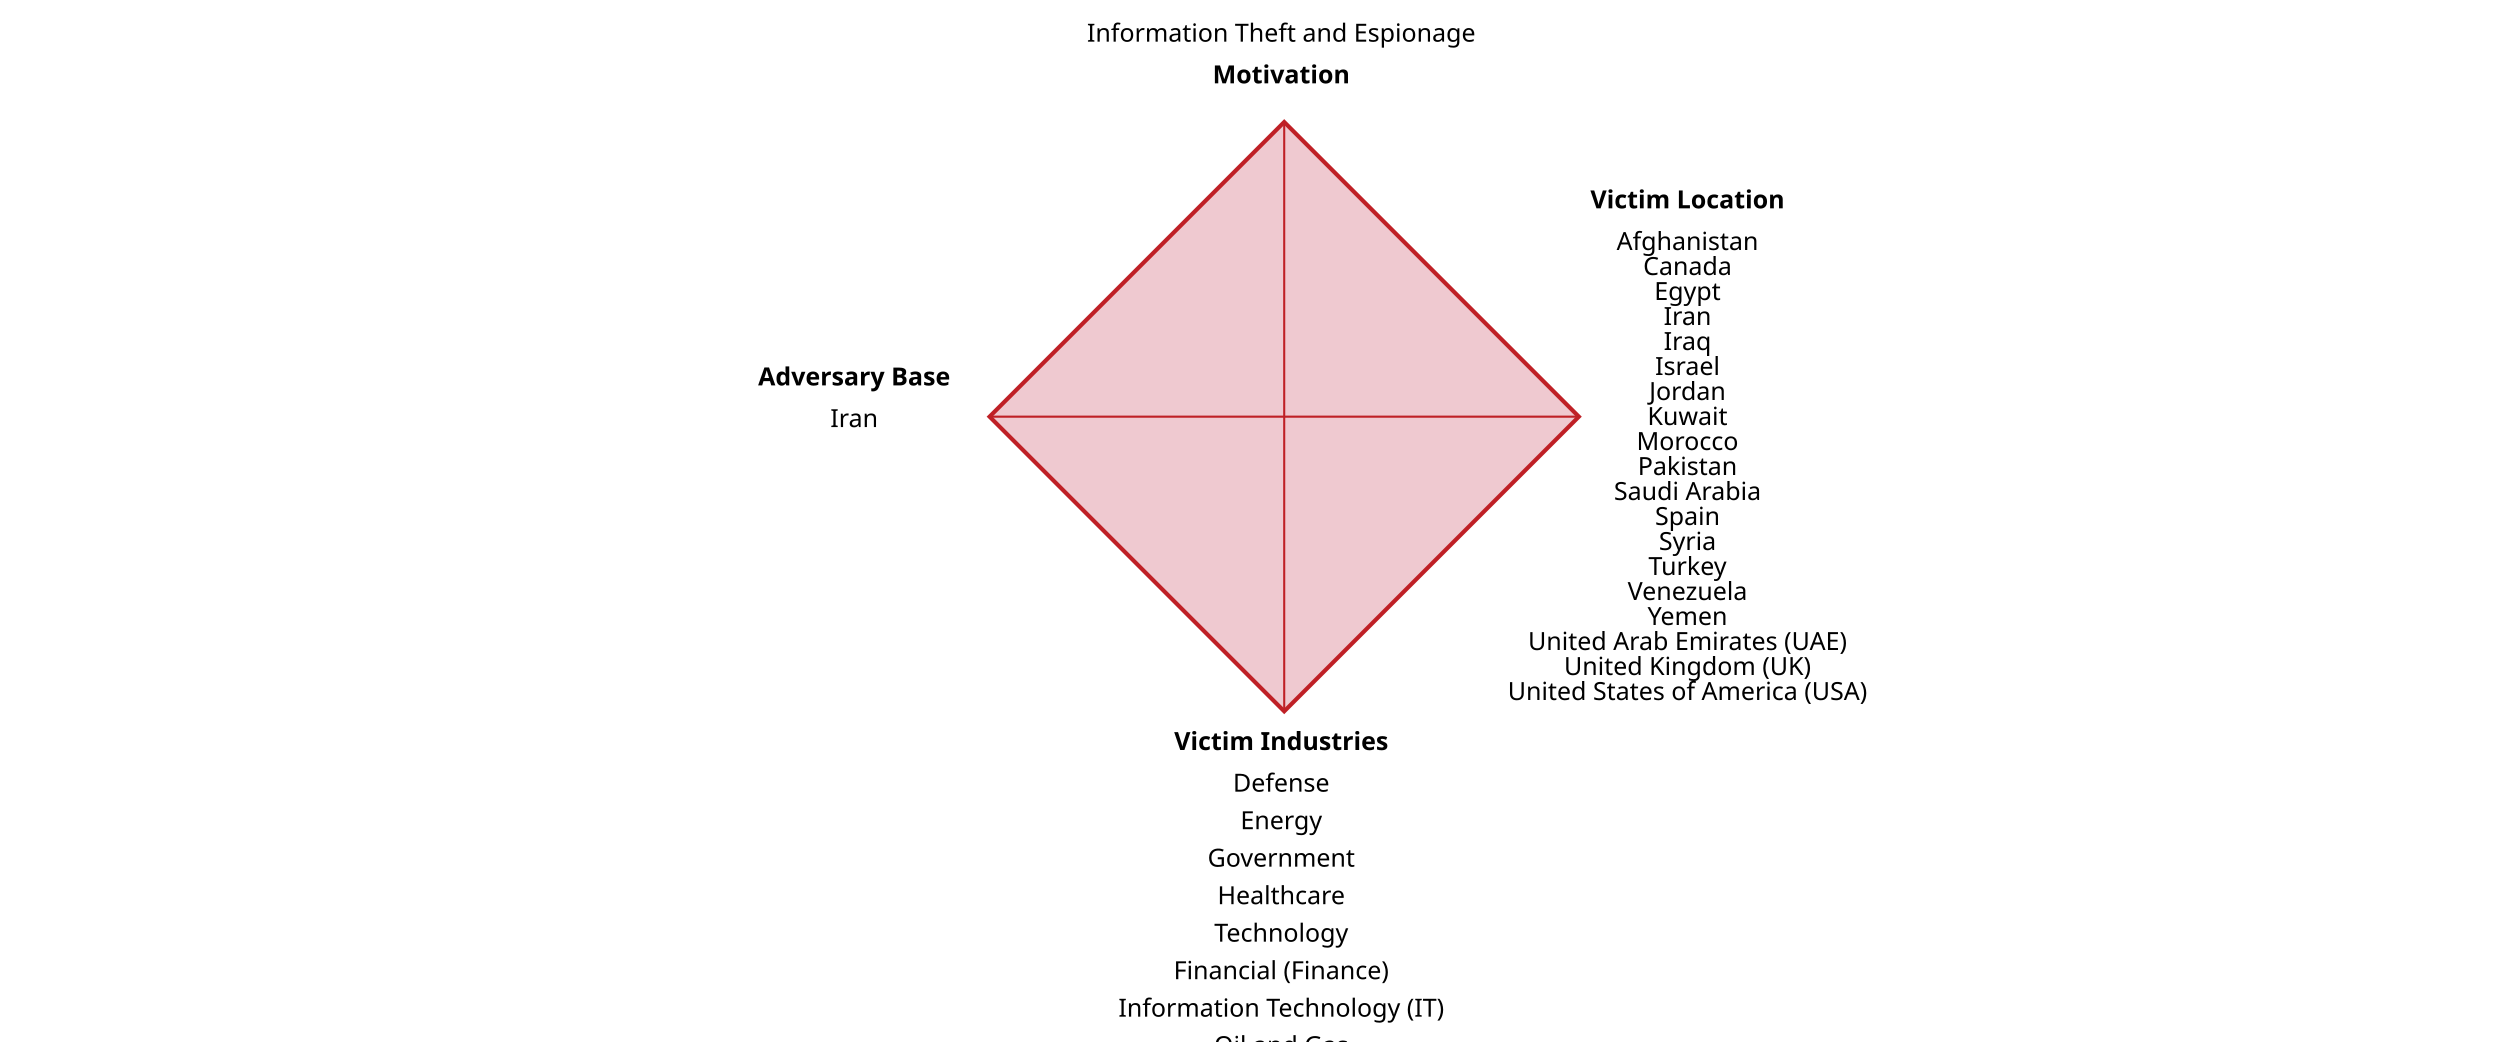
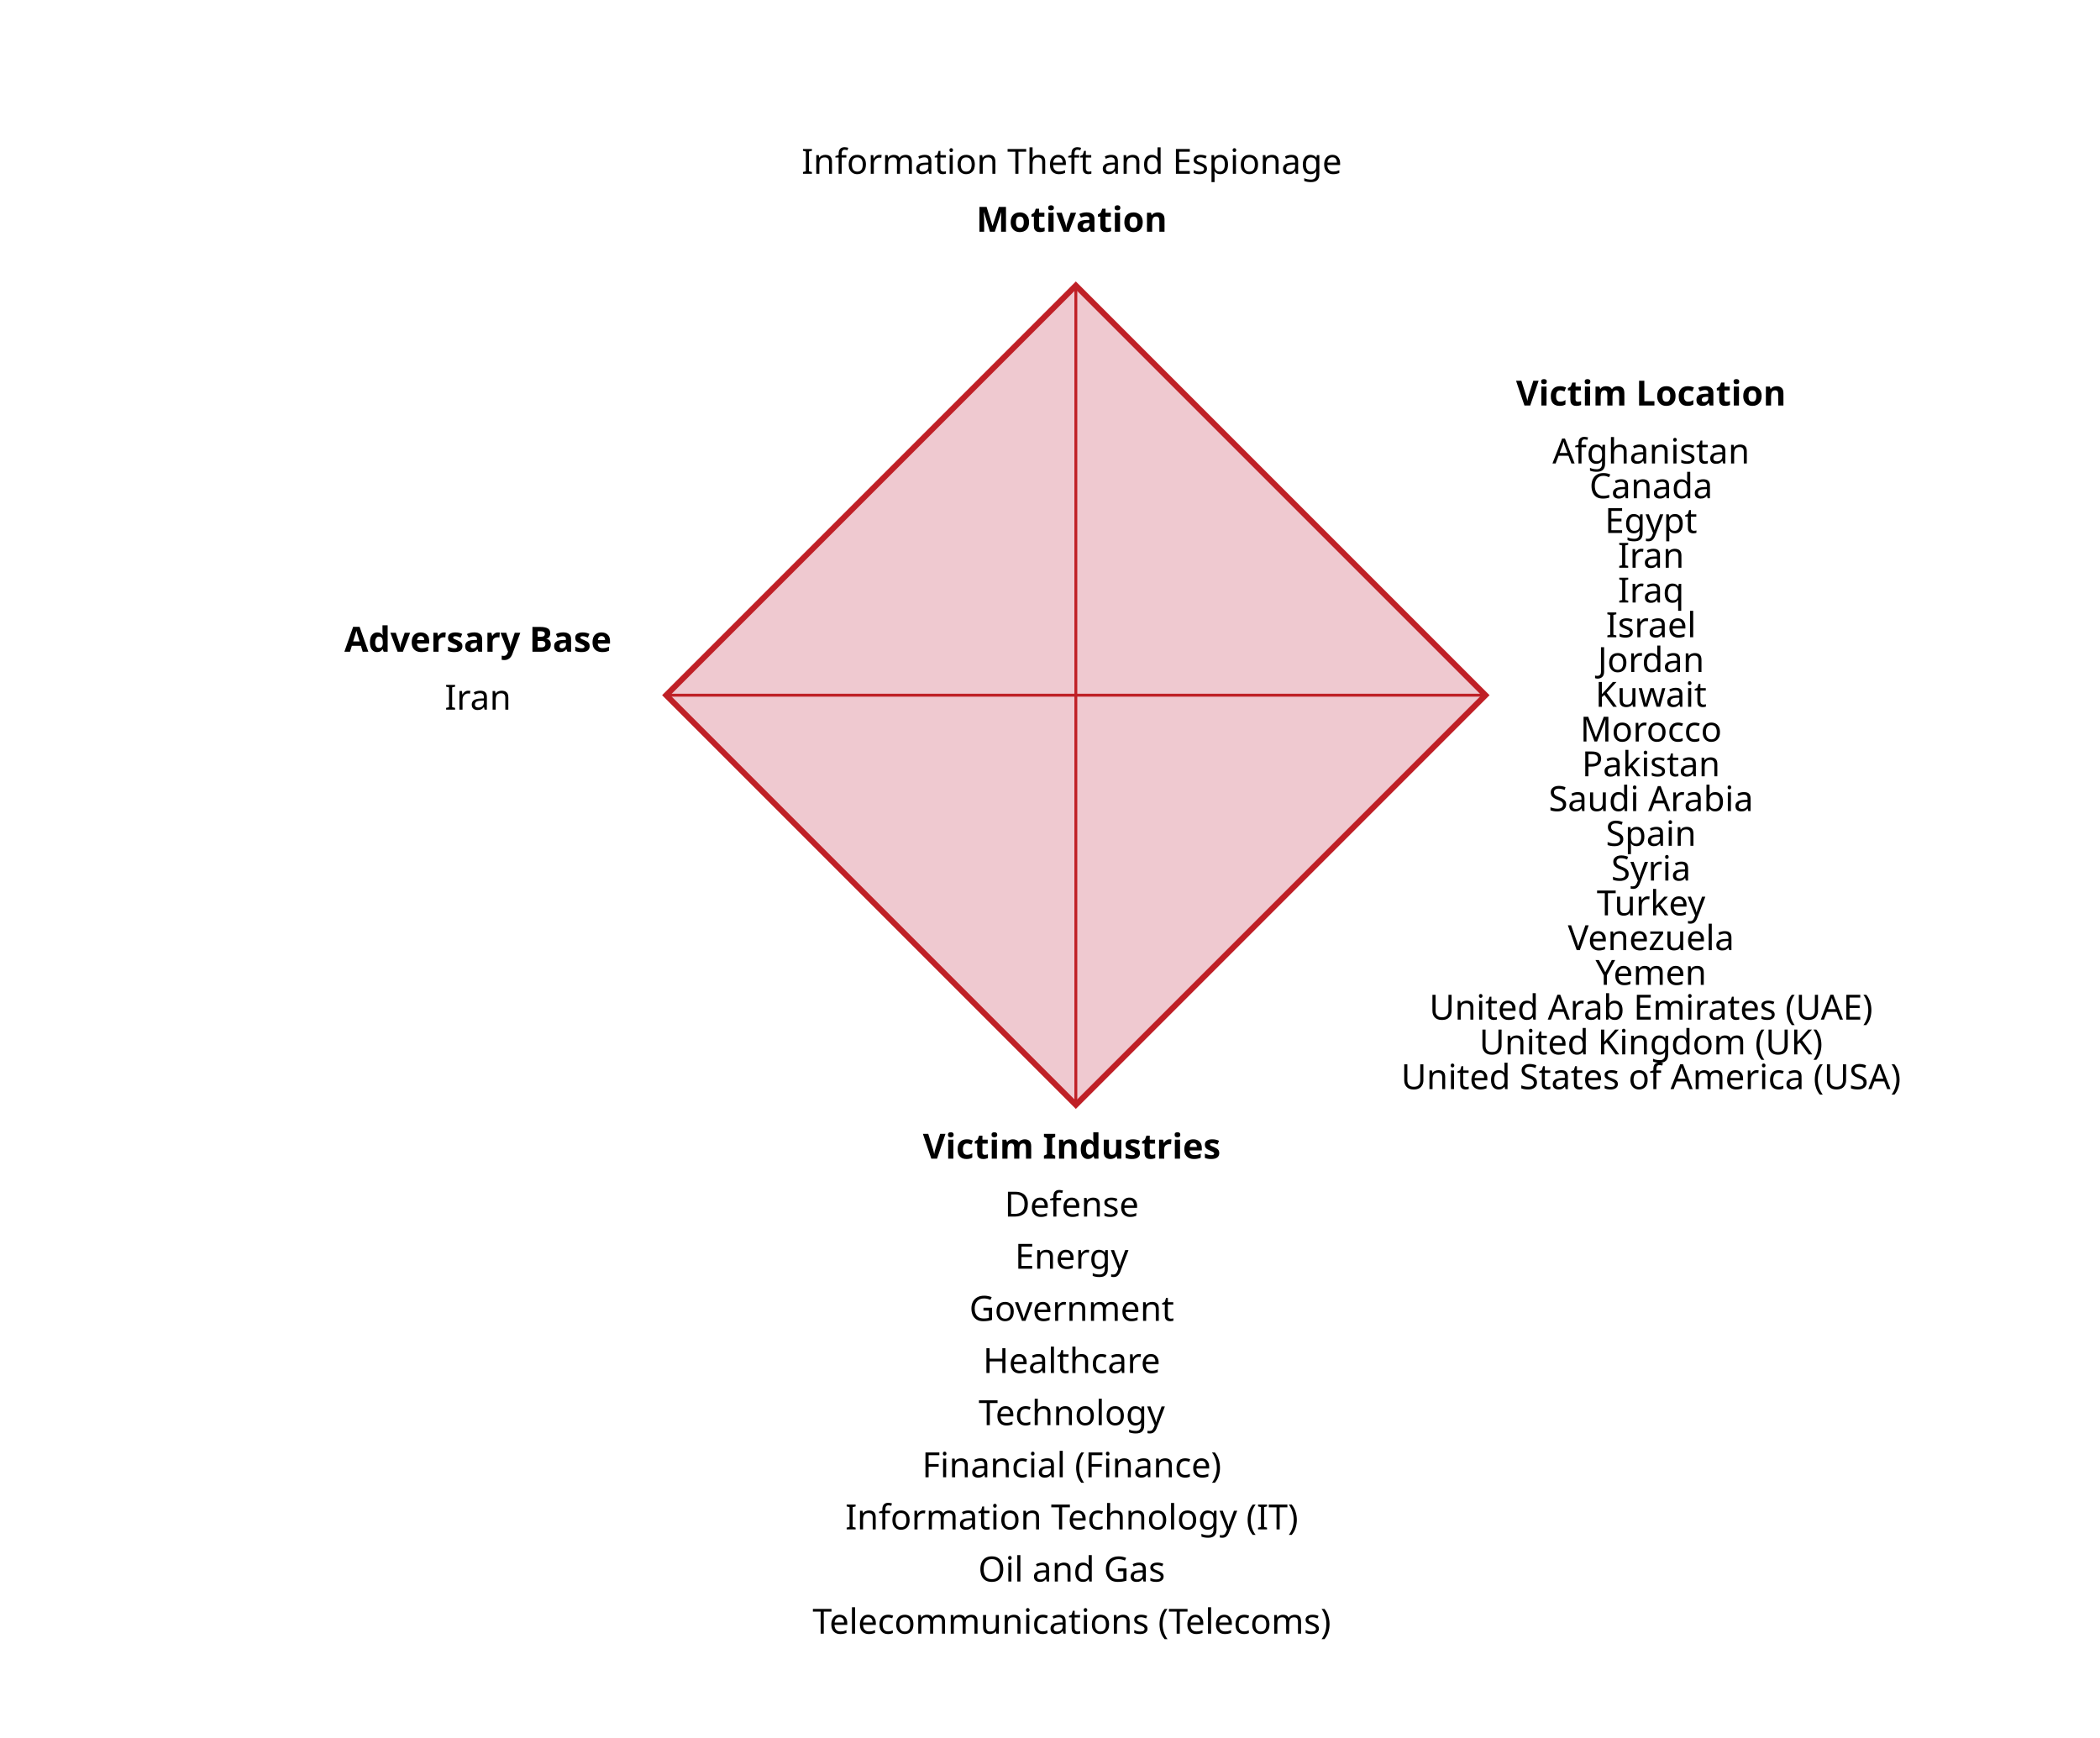
- <svg xmlns="http://www.w3.org/2000/svg" viewBox="0 0 1200 500" version="1.1">
-   <g transform="translate(475 200) rotate(-45)">
+ <svg xmlns="http://www.w3.org/2000/svg" viewBox="0 0 725 600" version="1.1">
+   <g transform="translate(230 240) rotate(-45)">
    <rect x="0" y="0" width="200" height="200" fill="#efc9d0" stroke="#bf2026ff" stroke-width="2" />
    <line x1="0" y1="0" x2="200" y2="200" stroke="#bf2026ff" />
    <line x1="0" y1="200" x2="200" y2="0" stroke="#bf2026ff" />
  </g>
-   <g id="diamond_labels" transform="translate(475 200)">
+   <g id="diamond_labels" transform="translate(230 240)">
    <text x="140" y="-160" id="svg_motivation" style="font-weight:bold" font-family="sans-serif" text-anchor="middle">Motivation</text>
    <text x="140" y="-180" id="svg_motivation_detail" font-family="sans-serif" text-anchor="middle">Information Theft and Espionage</text>
    <text x="140" y="160" id="svg_industry" style="font-weight:bold" font-family="sans-serif" text-anchor="middle">Victim Industries</text>
    <text x="140" y="180" id="svg_industry_detail" font-family="sans-serif" text-anchor="middle">Defense</text>
    <text x="140" y="198" id="svg_industry_detail" font-family="sans-serif" text-anchor="middle">Energy</text>
    <text x="140" y="216" id="svg_industry_detail" font-family="sans-serif" text-anchor="middle">Government</text>
    <text x="140" y="234" id="svg_industry_detail" font-family="sans-serif" text-anchor="middle">Healthcare</text>
    <text x="140" y="252" id="svg_industry_detail" font-family="sans-serif" text-anchor="middle">Technology</text>
    <text x="140" y="270" id="svg_industry_detail" font-family="sans-serif" text-anchor="middle">Financial (Finance)</text>
    <text x="140" y="288" id="svg_industry_detail" font-family="sans-serif" text-anchor="middle">Information Technology (IT)</text>
    <text x="140" y="306" id="svg_industry_detail" font-family="sans-serif" text-anchor="middle">Oil and Gas</text>
    <text x="140" y="324" id="svg_industry_detail" font-family="sans-serif" text-anchor="middle">Telecommunications (Telecoms)</text>
    <text x="-65" y="-15" id="svg_base" style="font-weight:bold" font-family="sans-serif" text-anchor="middle">Adversary Base</text>
    <text x="-65" y="5" id="svg_base_detail" font-family="sans-serif" text-anchor="middle">Iran</text>
-     <text x="335" y="-100" id="svg_victim_country" style="font-weight:bold" font-family="sans-serif" text-anchor="middle">Victim Location</text>
-     <text x="335" y="-80" id="svg_victim_country_detail" style="font-size:12px" font-family="sans-serif" text-anchor="middle">Afghanistan</text>
-     <text x="335" y="-68" id="svg_victim_country_detail" style="font-size:12px" font-family="sans-serif" text-anchor="middle">Canada</text>
-     <text x="335" y="-56" id="svg_victim_country_detail" style="font-size:12px" font-family="sans-serif" text-anchor="middle">Egypt</text>
-     <text x="335" y="-44" id="svg_victim_country_detail" style="font-size:12px" font-family="sans-serif" text-anchor="middle">Iran</text>
-     <text x="335" y="-32" id="svg_victim_country_detail" style="font-size:12px" font-family="sans-serif" text-anchor="middle">Iraq</text>
-     <text x="335" y="-20" id="svg_victim_country_detail" style="font-size:12px" font-family="sans-serif" text-anchor="middle">Israel</text>
-     <text x="335" y="-8" id="svg_victim_country_detail" style="font-size:12px" font-family="sans-serif" text-anchor="middle">Jordan</text>
-     <text x="335" y="4" id="svg_victim_country_detail" style="font-size:12px" font-family="sans-serif" text-anchor="middle">Kuwait</text>
-     <text x="335" y="16" id="svg_victim_country_detail" style="font-size:12px" font-family="sans-serif" text-anchor="middle">Morocco</text>
-     <text x="335" y="28" id="svg_victim_country_detail" style="font-size:12px" font-family="sans-serif" text-anchor="middle">Pakistan</text>
-     <text x="335" y="40" id="svg_victim_country_detail" style="font-size:12px" font-family="sans-serif" text-anchor="middle">Saudi Arabia</text>
-     <text x="335" y="52" id="svg_victim_country_detail" style="font-size:12px" font-family="sans-serif" text-anchor="middle">Spain</text>
-     <text x="335" y="64" id="svg_victim_country_detail" style="font-size:12px" font-family="sans-serif" text-anchor="middle">Syria</text>
-     <text x="335" y="76" id="svg_victim_country_detail" style="font-size:12px" font-family="sans-serif" text-anchor="middle">Turkey</text>
-     <text x="335" y="88" id="svg_victim_country_detail" style="font-size:12px" font-family="sans-serif" text-anchor="middle">Venezuela</text>
-     <text x="335" y="100" id="svg_victim_country_detail" style="font-size:12px" font-family="sans-serif" text-anchor="middle">Yemen</text>
-     <text x="335" y="112" id="svg_victim_country_detail" style="font-size:12px" font-family="sans-serif" text-anchor="middle">United Arab Emirates (UAE)</text>
-     <text x="335" y="124" id="svg_victim_country_detail" style="font-size:12px" font-family="sans-serif" text-anchor="middle">United Kingdom (UK)</text>
-     <text x="335" y="136" id="svg_victim_country_detail" style="font-size:12px" font-family="sans-serif" text-anchor="middle">United States of America (USA)</text>
+     <text x="340" y="-100" id="svg_victim_country" style="font-weight:bold" font-family="sans-serif" text-anchor="middle">Victim Location</text>
+     <text x="340" y="-80" id="svg_victim_country_detail" style="font-size:12px" font-family="sans-serif" text-anchor="middle">Afghanistan</text>
+     <text x="340" y="-68" id="svg_victim_country_detail" style="font-size:12px" font-family="sans-serif" text-anchor="middle">Canada</text>
+     <text x="340" y="-56" id="svg_victim_country_detail" style="font-size:12px" font-family="sans-serif" text-anchor="middle">Egypt</text>
+     <text x="340" y="-44" id="svg_victim_country_detail" style="font-size:12px" font-family="sans-serif" text-anchor="middle">Iran</text>
+     <text x="340" y="-32" id="svg_victim_country_detail" style="font-size:12px" font-family="sans-serif" text-anchor="middle">Iraq</text>
+     <text x="340" y="-20" id="svg_victim_country_detail" style="font-size:12px" font-family="sans-serif" text-anchor="middle">Israel</text>
+     <text x="340" y="-8" id="svg_victim_country_detail" style="font-size:12px" font-family="sans-serif" text-anchor="middle">Jordan</text>
+     <text x="340" y="4" id="svg_victim_country_detail" style="font-size:12px" font-family="sans-serif" text-anchor="middle">Kuwait</text>
+     <text x="340" y="16" id="svg_victim_country_detail" style="font-size:12px" font-family="sans-serif" text-anchor="middle">Morocco</text>
+     <text x="340" y="28" id="svg_victim_country_detail" style="font-size:12px" font-family="sans-serif" text-anchor="middle">Pakistan</text>
+     <text x="340" y="40" id="svg_victim_country_detail" style="font-size:12px" font-family="sans-serif" text-anchor="middle">Saudi Arabia</text>
+     <text x="340" y="52" id="svg_victim_country_detail" style="font-size:12px" font-family="sans-serif" text-anchor="middle">Spain</text>
+     <text x="340" y="64" id="svg_victim_country_detail" style="font-size:12px" font-family="sans-serif" text-anchor="middle">Syria</text>
+     <text x="340" y="76" id="svg_victim_country_detail" style="font-size:12px" font-family="sans-serif" text-anchor="middle">Turkey</text>
+     <text x="340" y="88" id="svg_victim_country_detail" style="font-size:12px" font-family="sans-serif" text-anchor="middle">Venezuela</text>
+     <text x="340" y="100" id="svg_victim_country_detail" style="font-size:12px" font-family="sans-serif" text-anchor="middle">Yemen</text>
+     <text x="340" y="112" id="svg_victim_country_detail" style="font-size:12px" font-family="sans-serif" text-anchor="middle">United Arab Emirates (UAE)</text>
+     <text x="340" y="124" id="svg_victim_country_detail" style="font-size:12px" font-family="sans-serif" text-anchor="middle">United Kingdom (UK)</text>
+     <text x="340" y="136" id="svg_victim_country_detail" style="font-size:12px" font-family="sans-serif" text-anchor="middle">United States of America (USA)</text>
  </g>
</svg>
